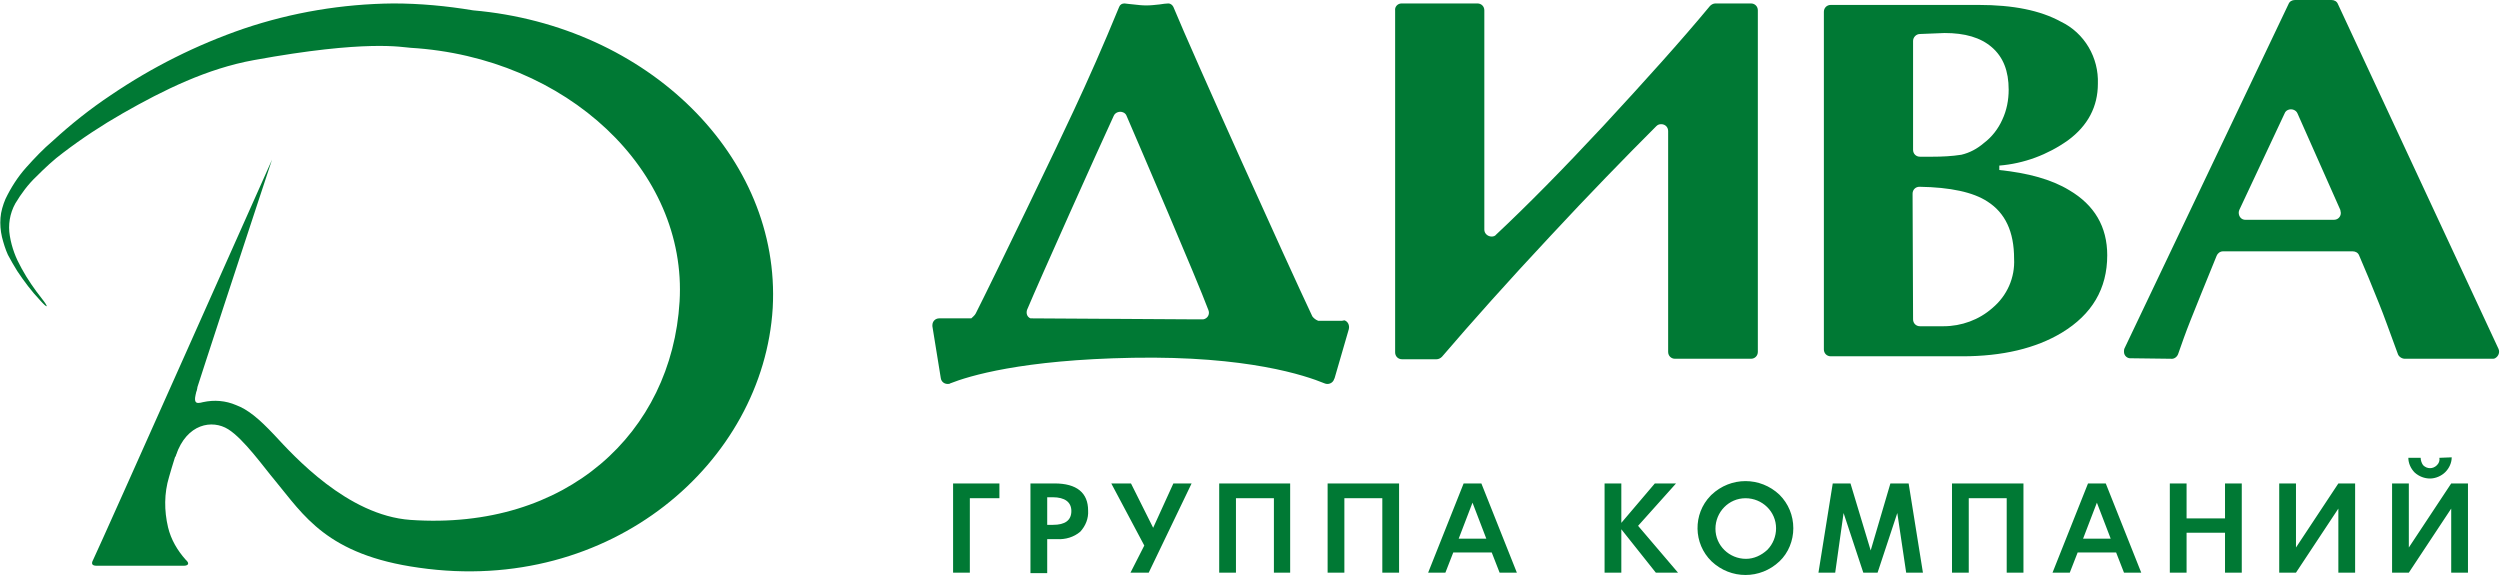
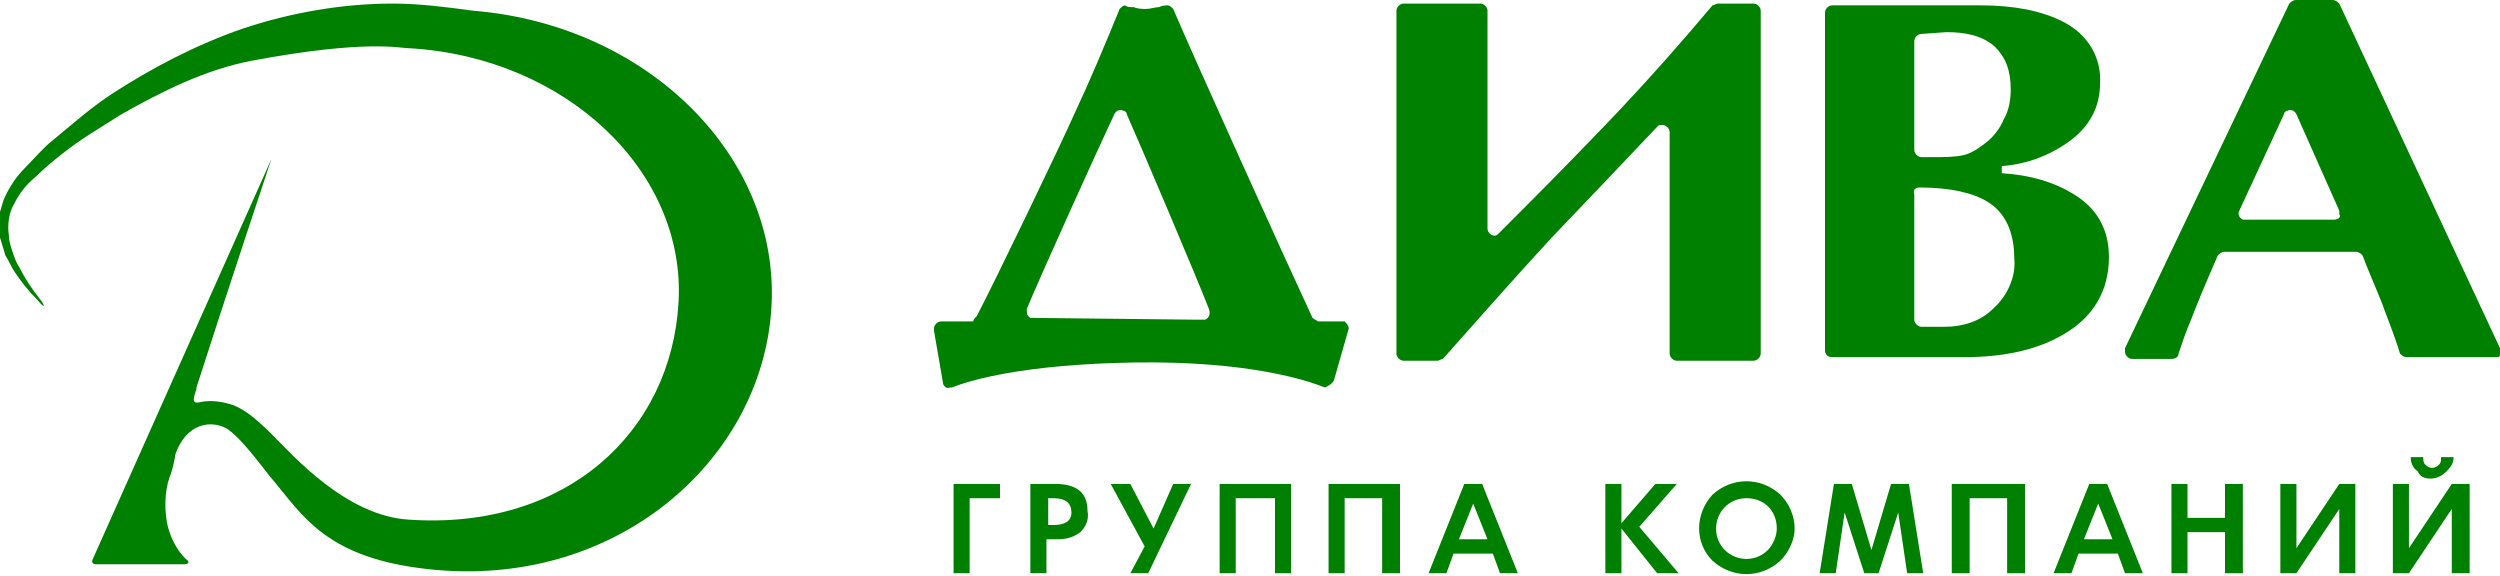
- <svg xmlns="http://www.w3.org/2000/svg" version="1.1" id="Слой_1" x="0" y="0" viewBox="0 0 507.3 116.7" style="enable-background:new 0 0 507.3 116.7" xml:space="preserve">
-   <style>.st0{fill:#007934}</style>
-   <path class="st0" d="M202.8 101.1h-6v15.1h-3.4V98.1h9.4v3zM220.8 103.6c.1 1.6-.5 3.1-1.6 4.3-1.3 1.1-3 1.6-4.7 1.5h-2v6.9h-3.4V98.1h4.9c4.5 0 6.8 1.9 6.8 5.5zm-3.4.1c0-1.8-1.3-2.8-3.8-2.8h-1.1v5.6h1.2c2.4 0 3.7-.9 3.7-2.8zM241.8 98.1l-8.7 18.1h-3.7l2.8-5.5-6.7-12.6h4l4.5 9 4.1-9h3.7zM261.9 116.2h-3.4v-15.1h-7.7v15.1h-3.4V98.1h14.4v18.1zM283.9 116.2h-3.4v-15.1h-7.7v15.1h-3.4V98.1h14.5v18.1zM307.8 116.2h-3.5l-1.6-4.1h-7.8l-1.6 4.1h-3.5l7.2-18.1h3.6l7.2 18.1zm-6.2-6.9-2.8-7.3-2.8 7.3h5.6zM340.5 116.2H336l-7-8.8v8.8h-3.4V98.1h3.4v8l6.8-8h4.3l-7.7 8.6 8.1 9.5zM363.9 107.2c0 2.5-1 5-2.8 6.7-3.9 3.7-9.9 3.7-13.8 0-3.7-3.6-3.8-9.6-.2-13.3l.2-.2c3.9-3.7 9.9-3.7 13.8 0 1.8 1.8 2.8 4.2 2.8 6.8zm-3.5 0c0-3.4-2.8-6.1-6.2-6.1-3.4 0-6.1 2.8-6.1 6.2 0 3.4 2.8 6.1 6.2 6.1 1.6 0 3.1-.7 4.3-1.8 1.2-1.2 1.8-2.8 1.8-4.4zM390.2 116.2h-3.4l-1.8-12.1-4 12.1h-2.9l-4-12.1-1.7 12.1H369l2.9-18.1h3.6l4.1 13.6 4-13.6h3.7l2.9 18.1zM410.6 116.2h-3.4v-15.1h-7.7v15.1h-3.4V98.1h14.5v18.1zM434.5 116.2H431l-1.6-4.1h-7.8l-1.6 4.1h-3.5l7.2-18.1h3.6l7.2 18.1zm-6.2-6.9-2.8-7.3-2.8 7.3h5.6zM454.9 116.2h-3.4v-8.1h-7.8v8.1h-3.4V98.1h3.4v7.1h7.8v-7.1h3.4v18.1zM477.9 116.2h-3.4v-13l-8.6 13h-3.4V98.1h3.4v13l8.6-13h3.4v18.1zM500.8 116.2h-3.4v-13l-8.6 13h-3.4V98.1h3.4v13l8.6-13h3.4v18.1zm-3.3-23.4c0 1.1-.5 2.2-1.3 3-.8.8-2 1.3-3.1 1.3s-2.2-.4-3.1-1.2c-.8-.8-1.3-1.9-1.3-3h2.5c0 .5.2 1.1.5 1.5.4.4.9.6 1.4.6.5 0 1-.2 1.4-.6.4-.4.6-.9.5-1.5l2.5-.1zM284.4.7h15.4c.8 0 1.4.6 1.4 1.4v44.5c0 .8.7 1.4 1.5 1.4.3 0 .7-.1.9-.4 6.3-5.9 13.5-13.2 21.7-22 8.6-9.3 15.9-17.4 21.7-24.4.3-.3.7-.5 1.1-.5h7.2c.8 0 1.4.6 1.4 1.4v69.3c0 .8-.6 1.4-1.4 1.4h-15.4c-.8 0-1.4-.6-1.4-1.4V26.6c0-.8-.6-1.4-1.4-1.4-.4 0-.7.1-1 .4-6.4 6.4-13.6 13.8-21.5 22.3-8.7 9.3-16 17.5-22 24.5-.3.3-.7.5-1.1.5h-7c-.8 0-1.4-.6-1.4-1.4V2.1c-.1-.7.5-1.4 1.3-1.4zM370.1 2.4c0-.8.6-1.4 1.4-1.4h30c7 0 12.5 1.1 16.7 3.4 4.8 2.3 7.7 7.3 7.5 12.6 0 4.6-2 8.5-6.1 11.5-4.1 2.9-8.9 4.7-13.9 5.1v.9c5.8.6 10.6 1.9 14.2 4.1 5.1 3 7.7 7.4 7.7 13.2 0 6.8-3.1 12-9.2 15.7-5.3 3.2-12.1 4.8-20.2 4.8h-26.7c-.8 0-1.4-.6-1.4-1.4V2.4zm18.1 28c0 .8.6 1.4 1.4 1.4h2.5c2 0 4-.1 5.9-.4 1.7-.4 3.2-1.2 4.6-2.4 1.6-1.2 2.9-2.9 3.7-4.7.9-1.9 1.3-4 1.3-6.1 0-3.8-1.1-6.6-3.4-8.6s-5.5-2.9-9.6-2.9l-5 .2c-.8 0-1.4.7-1.4 1.4v22.1zm0 34.4c0 .8.6 1.4 1.4 1.4h4.8c3.6 0 7.2-1.3 9.9-3.7 3-2.5 4.6-6.2 4.4-10 0-5.5-1.8-9.3-5.4-11.6-2.9-1.9-7.5-2.9-13.8-3-.8 0-1.4.6-1.4 1.4l.1 25.5zM451.1 51c-.6 0-1.1.4-1.3.9-2.4 5.9-4.2 10.3-5.3 13.1-1 2.5-1.8 4.8-2.5 6.8-.2.6-.8 1.1-1.5 1l-8-.1c-.8.1-1.5-.5-1.5-1.3 0-.2 0-.5.1-.7L464.4.8c.2-.5.7-.8 1.3-.8h7.4c.6 0 1.1.3 1.3.8l32.6 70c.3.7 0 1.5-.7 1.9-.2.1-.4.1-.7.1H488c-.6 0-1.2-.4-1.4-.9-1.7-4.6-2.9-8-3.8-10.2-1.5-3.8-2.9-7.1-4.1-9.9-.2-.5-.7-.8-1.3-.8h-26.3zm23.8-8.4L466.2 23c-.3-.7-1.2-1-1.9-.7-.3.1-.6.4-.7.7l-9.2 19.6c-.3.7 0 1.6.7 1.9.2.1.4.1.6.1h17.9c.8 0 1.4-.6 1.4-1.4 0-.2-.1-.4-.1-.6zM272.1 65.1h-4.6c-.5-.2-.9-.5-1.2-.9-5.1-10.8-24.2-53.1-28.2-62.8-.2-.4-.6-.7-1-.7-.5 0-1.1.1-1.8.2-.9.1-1.8.2-2.7.2-.9 0-1.7-.1-2.6-.2-.7-.1-1.3-.1-1.8-.2-.5 0-.9.2-1.1.7-3.2 7.8-6.3 14.8-9.2 21-2.7 5.9-16.4 34.3-19.9 41.2-.2.4-.6.7-.9 1h-6.5c-.8 0-1.4.6-1.4 1.4v.2l1.7 10.5c.1.8.8 1.3 1.6 1.2.1 0 .2 0 .3-.1 3.8-1.5 14.5-4.8 37.1-5.2 23.3-.4 35 3.6 38.9 5.2.7.3 1.6 0 1.9-.8 0-.1 0-.1.1-.2l2.9-10c.2-.8-.2-1.6-.9-1.8-.4.1-.5.1-.7.1zm-63.7-2.2c2.6-6.2 14.5-32.7 17.6-39.4.3-.7 1.2-1 1.9-.7.3.1.6.4.7.7 2.8 6.5 14.2 33 16.6 39.4.3.7 0 1.5-.7 1.8-.2.1-.3.1-.5.1h-2l-32.9-.2c-.7-.3-.9-1-.7-1.7zM34.3 96.8c-1 3.3-1 6.8-.2 10.2.6 2.5 1.9 4.7 3.6 6.6.9.8.4 1.2-.4 1.2H19.6c-.8 0-1.2-.3-.7-1.2 1.6-3.3 36.3-81.2 36.3-81.2s-19 57.4-20.9 64.4z" />
-   <path class="st0" d="M96 2.1C90.6 1.2 85.2.7 79.8.7 69.5.8 59.3 2.5 49.5 5.8c-9.6 3.3-18.6 7.8-27 13.5-4.2 2.8-8.1 5.9-11.8 9.3C8.8 30.2 7 32.1 5.3 34c-1.7 1.9-3.1 4.1-4.2 6.4-.5 1.2-.9 2.5-1 3.8-.1 1.3 0 2.6.3 3.9.3 1.2.7 2.5 1.2 3.6.6 1.1 1.2 2.2 1.9 3.3 1.4 2.1 2.9 4.1 4.6 5.9 1.6 1.8 1.9 1.6.4-.3-1.5-1.9-2.9-3.9-4.1-6.1-.6-1.1-1.1-2.1-1.5-3.2-.4-1.1-.7-2.2-.9-3.4-.4-2.3 0-4.6 1.1-6.6 1.2-2 2.6-3.9 4.3-5.5 1.7-1.7 3.5-3.4 5.4-4.8 3.8-2.9 7.9-5.6 12.1-8 8.4-4.8 17.2-9.1 26.6-10.8 23-4.2 30.1-2.6 31.8-2.5 31.7 1.9 56.2 24.9 54.6 51.5s-22.9 46.5-54.6 44.3c-12.8-.9-23.7-13-27.6-17.2-3.2-3.4-5.4-5.2-7.8-6.1-2.1-.9-4.4-1.1-6.7-.6-1.5.4-2.1.3-1.2-2.7.6-1.9-6.7 6.2-6.7 6.2s1.6 9.6 2.4 7.3c2.2-6.5 7.4-7.3 10.6-5.3s7.3 7.8 9.5 10.4c5.8 7 10.5 15.1 29.2 17.7 39 5.6 69.9-21.4 71.8-52.7C158.5 31.8 131.5 5.2 96 2.1z" />
+ <svg xmlns="http://www.w3.org/2000/svg" version="1.1" id="Слой_1" x="0px" y="0px" viewBox="0 0 140 32.2" style="max-width:140px" xml:space="preserve" fill="green">
+   <g>
+     <path d="M59.1,27.1h-1.4v5h0.9v-1.9h0.6c0.5,0,0.9-0.1,1.3-0.4c0.3-0.3,0.5-0.7,0.4-1.2C60.9,27.6,60.3,27.1,59.1,27.1z M59,29.4   h-0.3v-1.5H59c0.7,0,1,0.3,1,0.8C60,29.2,59.6,29.4,59,29.4z" />
+     <polygon points="64.6,29.6 63.3,27.1 62.2,27.1 64.1,30.6 63.3,32.1 64.3,32.1 66.7,27.1 65.7,27.1  " />
+     <path d="M117,27.1l-2,5h1l0.4-1.1h2.2l0.4,1.1h1h0l-2-5H117z M116.7,30.2l0.8-2l0.8,2H116.7z" />
+     <path d="M136.1,26.8c0.3,0,0.6-0.1,0.9-0.4s0.4-0.5,0.4-0.8l-0.7,0c0,0.2,0,0.3-0.1,0.4c-0.1,0.1-0.2,0.2-0.4,0.2s-0.3-0.1-0.4-0.2   c-0.1-0.1-0.1-0.3-0.1-0.4h-0.7c0,0.3,0.1,0.6,0.4,0.8C135.5,26.7,135.8,26.8,136.1,26.8z" />
+     <polygon points="53.4,32.1 54.3,32.1 54.3,27.9 56,27.9 56,27.1 53.4,27.1  " />
+     <path d="M74.7,21.3C74.7,21.2,74.7,21.2,74.7,21.3l0.8-2.8c0.1-0.2-0.1-0.4-0.2-0.5c-0.1,0-0.1,0-0.2,0h-1.3   c-0.1-0.1-0.2-0.1-0.3-0.2c-1.4-3-6.7-14.7-7.8-17.3c-0.1-0.1-0.2-0.2-0.3-0.2c-0.1,0-0.3,0-0.5,0.1c-0.2,0-0.5,0.1-0.7,0.1   c-0.2,0-0.5,0-0.7-0.1c-0.2,0-0.4,0-0.5-0.1c-0.1,0-0.2,0.1-0.3,0.2c-0.9,2.2-1.7,4.1-2.5,5.8c-0.7,1.6-4.5,9.5-5.5,11.4   c-0.1,0.1-0.2,0.2-0.2,0.3h-1.8c-0.2,0-0.4,0.2-0.4,0.4v0.1l0.5,2.9c0,0.2,0.2,0.4,0.4,0.3c0,0,0.1,0,0.1,0c1-0.4,4-1.3,10.2-1.4   c6.4-0.1,9.7,1,10.7,1.4C74.4,21.6,74.6,21.5,74.7,21.3z M67.5,17.9c-0.1,0-0.1,0-0.1,0h-0.6l-9.1-0.1c-0.2-0.1-0.2-0.3-0.2-0.5   c0.7-1.7,4-9,4.9-10.9c0.1-0.2,0.3-0.3,0.5-0.2c0.1,0,0.2,0.1,0.2,0.2c0.8,1.8,3.9,9.1,4.6,10.9C67.8,17.6,67.7,17.8,67.5,17.9z" />
+     <path d="M140,19.5l-9-19.3c-0.1-0.1-0.2-0.2-0.4-0.2h-2c-0.2,0-0.3,0.1-0.4,0.2L119,19.5c0,0.1,0,0.1,0,0.2c0,0.2,0.2,0.4,0.4,0.4   l2.2,0c0.2,0,0.4-0.1,0.4-0.3c0.2-0.6,0.4-1.2,0.7-1.9c0.3-0.8,0.8-2,1.5-3.6c0.1-0.1,0.2-0.2,0.4-0.2h7.3c0.2,0,0.3,0.1,0.4,0.2   c0.3,0.8,0.7,1.7,1.1,2.7c0.2,0.6,0.6,1.5,1,2.8c0.1,0.1,0.2,0.2,0.4,0.2h4.9c0.1,0,0.1,0,0.2,0C140,20,140.1,19.7,140,19.5z    M130.7,12.3h-4.9c-0.1,0-0.1,0-0.2,0c-0.2-0.1-0.3-0.3-0.2-0.5l2.5-5.4c0-0.1,0.1-0.2,0.2-0.2c0.2-0.1,0.4,0,0.5,0.2l2.4,5.4   c0,0.1,0,0.1,0,0.2C131.1,12.1,131,12.3,130.7,12.3z" />
+     <path d="M102.6,20h7.4c2.2,0,4.1-0.4,5.6-1.3c1.7-1,2.5-2.5,2.5-4.3c0-1.6-0.7-2.8-2.1-3.6c-1-0.6-2.3-1-3.9-1.1V9.3   c1.4-0.1,2.7-0.6,3.8-1.4c1.1-0.8,1.7-1.9,1.7-3.2c0.1-1.5-0.7-2.8-2.1-3.5c-1.2-0.6-2.7-0.9-4.6-0.9h-8.3c-0.2,0-0.4,0.2-0.4,0.4   v18.9C102.2,19.8,102.3,20,102.6,20z M107.2,2.3c0-0.2,0.2-0.4,0.4-0.4l1.4-0.1c1.1,0,2,0.2,2.7,0.8c0.6,0.6,0.9,1.3,0.9,2.4   c0,0.6-0.1,1.2-0.4,1.7c-0.2,0.5-0.6,1-1,1.3c-0.4,0.3-0.8,0.6-1.3,0.7c-0.5,0.1-1.1,0.1-1.6,0.1h-0.7c-0.2,0-0.4-0.2-0.4-0.4V2.3z    M107.5,10.5c1.7,0,3,0.3,3.8,0.8c1,0.6,1.5,1.7,1.5,3.2c0.1,1-0.4,2.1-1.2,2.8c-0.7,0.7-1.7,1-2.7,1h-1.3c-0.2,0-0.4-0.2-0.4-0.4   l0-7C107.1,10.6,107.3,10.5,107.5,10.5z" />
+     <polygon points="68.3,27.1 68.3,32.1 69.2,32.1 69.2,27.9 71.4,27.9 71.4,32.1 72.3,32.1 72.3,27.1  " />
+     <polygon points="128.6,30.7 128.6,27.1 127.7,27.1 127.7,32.1 128.6,32.1 131,28.5 131,32.1 131.9,32.1 131.9,27.1 131,27.1  " />
+     <path d="M95.9,27.7L95.9,27.7c-1,1.1-1,2.7,0,3.7c1.1,1,2.7,1,3.8,0c0.5-0.5,0.8-1.2,0.8-1.8c0-0.7-0.3-1.4-0.8-1.9   C98.6,26.7,97,26.7,95.9,27.7z M99,30.8c-0.3,0.3-0.7,0.5-1.2,0.5c-0.9,0-1.7-0.7-1.7-1.7c0-0.9,0.7-1.7,1.7-1.7s1.7,0.7,1.7,1.7   C99.5,30,99.3,30.5,99,30.8z" />
+     <polygon points="105.9,27.1 104.8,30.8 103.7,27.1 102.7,27.1 101.9,32.1 102.8,32.1 103.3,28.7 104.4,32.1 105.2,32.1 106.3,28.7    106.8,32.1 107.7,32.1 106.9,27.1  " />
+     <polygon points="74.4,32.1 75.3,32.1 75.3,27.9 77.4,27.9 77.4,32.1 78.4,32.1 78.4,27.1 74.4,27.1  " />
+     <polygon points="109.3,32.1 110.3,32.1 110.3,27.9 112.4,27.9 112.4,32.1 113.4,32.1 113.4,27.1 109.3,27.1  " />
+     <polygon points="124.6,29 122.5,29 122.5,27.1 121.6,27.1 121.6,32.1 122.5,32.1 122.5,29.8 124.6,29.8 124.6,32.1 125.6,32.1    125.6,27.1 124.6,27.1  " />
+     <path d="M82,27.1l-2,5h1l0.4-1.1h2.2l0.4,1.1h1l-2-5H82z M81.7,30.2l0.8-2l0.8,2H81.7z" />
+     <polygon points="134.9,30.7 134.9,27.1 134,27.1 134,32.1 134.9,32.1 137.3,28.5 137.3,32.1 138.3,32.1 138.3,27.1 137.3,27.1  " />
+     <polygon points="93.9,27.1 92.7,27.1 90.8,29.3 90.8,27.1 89.9,27.1 89.9,32.1 90.8,32.1 90.8,29.6 92.8,32.1 94,32.1 91.8,29.5     " />
+     <path d="M93.1,7c0.2,0,0.4,0.2,0.4,0.4v12.4c0,0.2,0.2,0.4,0.4,0.4h4.3c0.2,0,0.4-0.2,0.4-0.4V0.6c0-0.2-0.2-0.4-0.4-0.4h-2   c-0.1,0-0.2,0.1-0.3,0.1c-1.6,1.9-3.6,4.2-6,6.7c-2.3,2.4-4.3,4.4-6,6.1c-0.1,0.1-0.2,0.1-0.2,0.1c-0.2,0-0.4-0.2-0.4-0.4V0.6   c0-0.2-0.2-0.4-0.4-0.4h-4.3c-0.2,0-0.4,0.2-0.4,0.4v19.2c0,0.2,0.2,0.4,0.4,0.4h1.9c0.1,0,0.2-0.1,0.3-0.1   c1.7-1.9,3.7-4.2,6.1-6.8c2.2-2.3,4.2-4.4,5.9-6.2C92.9,7,92.9,7,93.1,7z" />
+     <path d="M26.5,0.6c-1.5-0.2-3-0.4-4.5-0.4c-2.8,0-5.7,0.5-8.4,1.4C11,2.5,8.5,3.8,6.2,5.3C5,6.1,4,7,2.9,7.9c-0.5,0.4-1,1-1.5,1.5   s-0.9,1.1-1.2,1.8c-0.1,0.3-0.2,0.7-0.3,1c0,0.4,0,0.7,0.1,1.1c0.1,0.3,0.2,0.7,0.3,1c0.2,0.3,0.3,0.6,0.5,0.9   c0.4,0.6,0.8,1.1,1.3,1.6c0.4,0.5,0.5,0.4,0.1-0.1c-0.4-0.5-0.8-1.1-1.1-1.7c-0.2-0.3-0.3-0.6-0.4-0.9c-0.1-0.3-0.2-0.6-0.2-0.9   c-0.1-0.6,0-1.3,0.3-1.8c0.3-0.6,0.7-1.1,1.2-1.5c0.5-0.5,1-0.9,1.5-1.3c1-0.8,2.2-1.5,3.3-2.2c2.3-1.3,4.7-2.5,7.3-3   c6.4-1.2,8.3-0.7,8.8-0.7c8.8,0.5,15.5,6.9,15.1,14.2c-0.4,7.3-6.3,12.8-15.1,12.2c-3.5-0.2-6.5-3.6-7.6-4.7   c-0.9-0.9-1.5-1.4-2.2-1.7c-0.6-0.2-1.2-0.3-1.8-0.2c-0.4,0.1-0.6,0.1-0.3-0.7c0,0,0-0.1,0-0.1c1.7-5.3,4.2-12.8,4.2-12.8   s-9.6,21.5-10,22.4c-0.1,0.2,0,0.3,0.2,0.3h4.9c0.2,0,0.4-0.1,0.1-0.3c-0.5-0.5-0.8-1.1-1-1.8c-0.2-0.9-0.2-1.9,0.1-2.8   c0.1-0.2,0.2-0.6,0.3-1.1c0,0,0,0,0-0.1c0.6-1.8,2-2,2.9-1.5c0.9,0.6,2,2.2,2.6,2.9c1.6,1.9,2.9,4.2,8.1,4.9   c10.8,1.5,19.3-5.9,19.8-14.6C43.7,8.8,36.3,1.4,26.5,0.6z" />
+   </g>
</svg>
